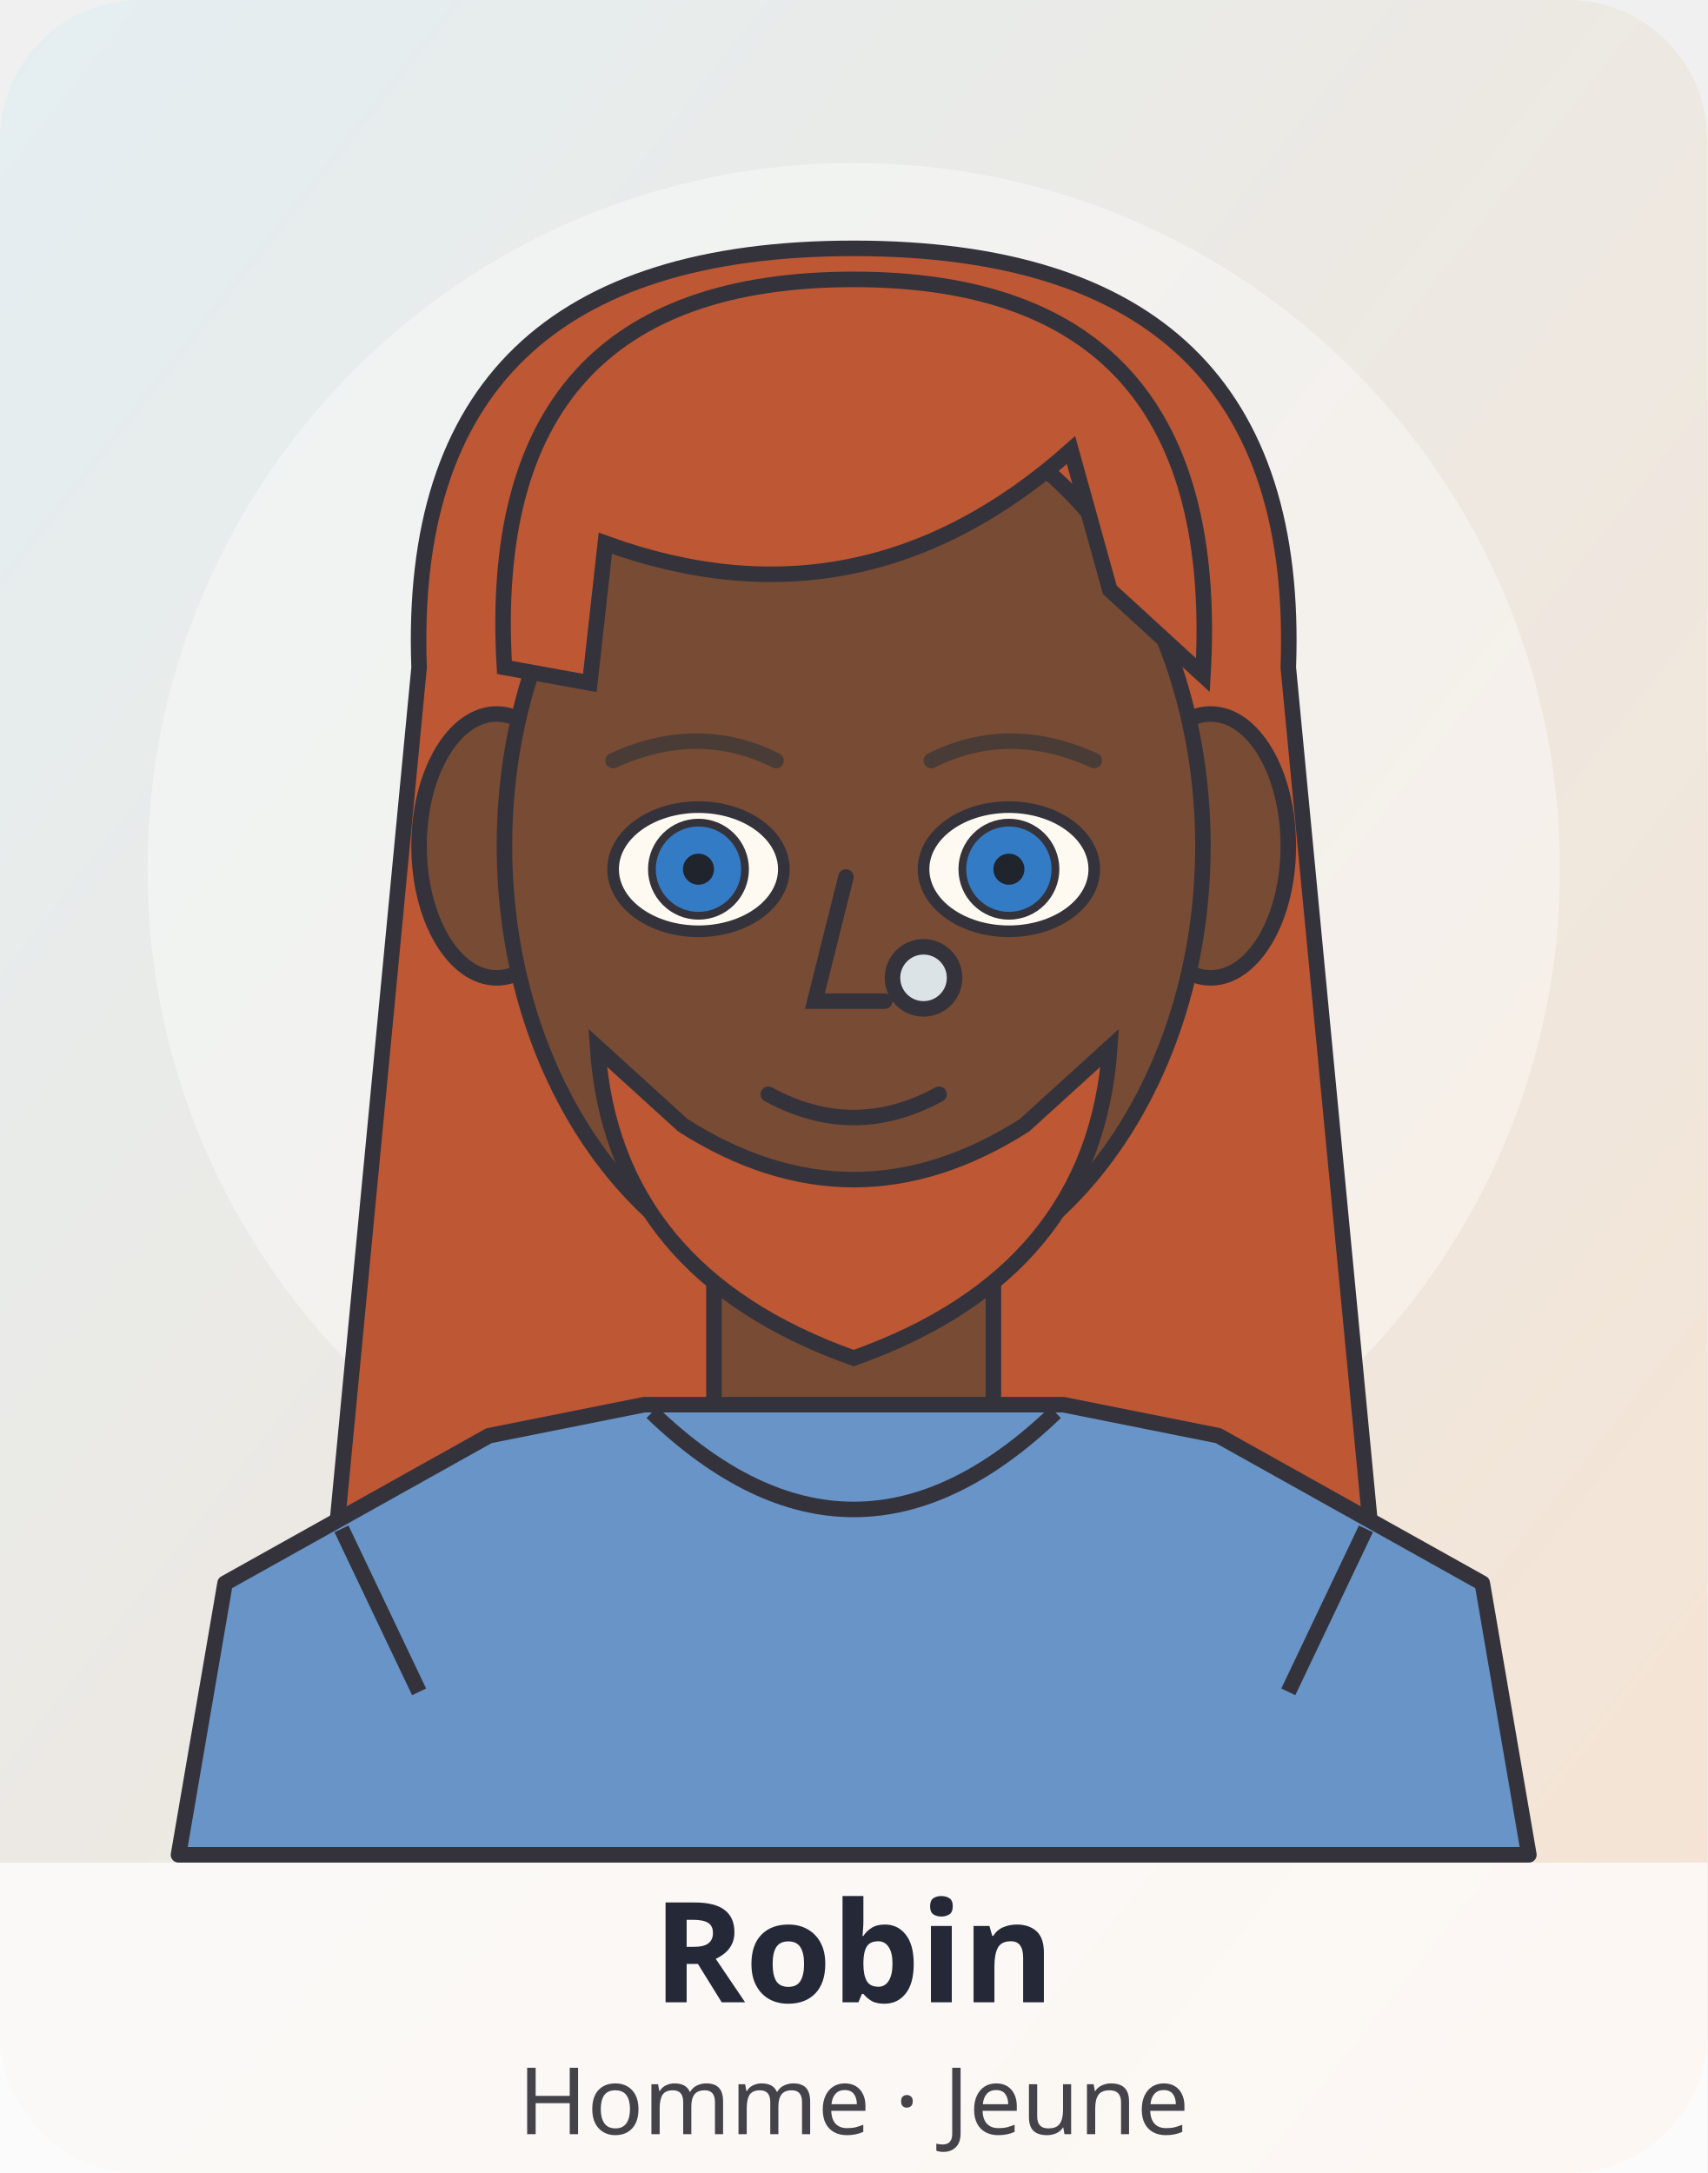
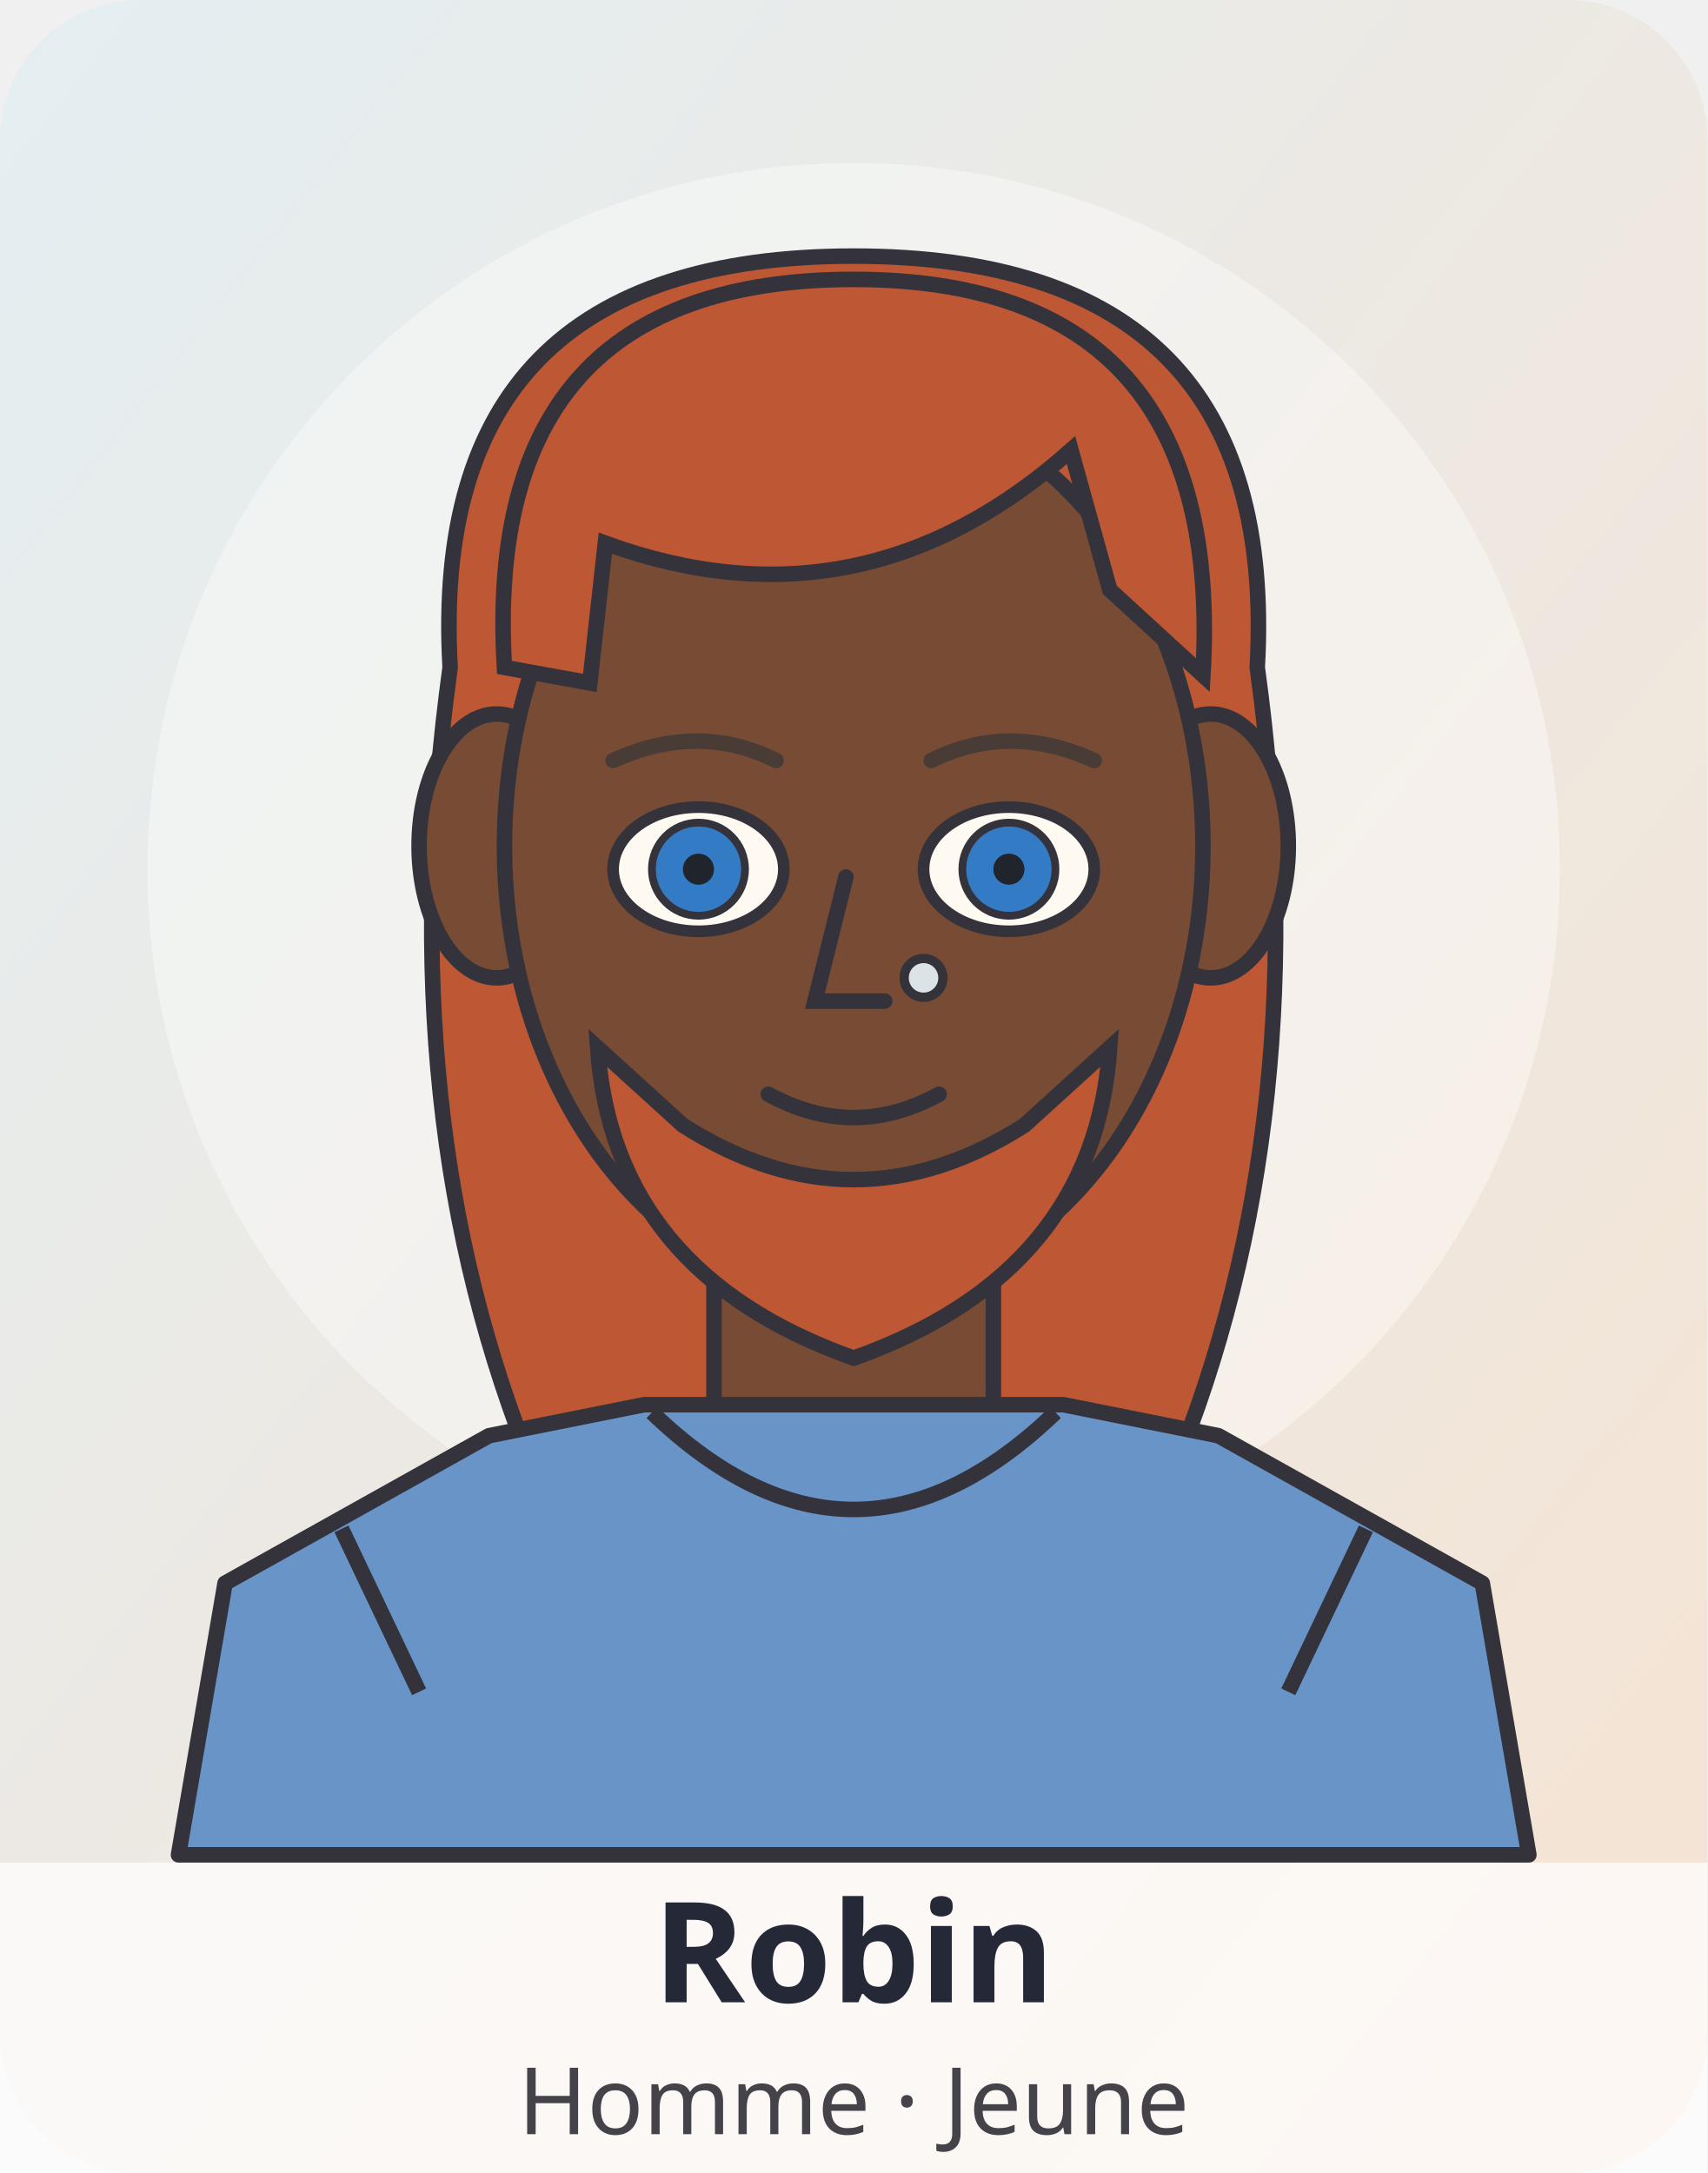
<svg xmlns="http://www.w3.org/2000/svg" viewBox="0 0 220 280" role="img" aria-labelledby="title-c09 desc-c09">
  <defs>
    <linearGradient id="fond-c09" x2="1" y2="1">
      <stop stop-color="#e4eef2" />
      <stop offset="1" stop-color="#f6e3d2" />
    </linearGradient>
  </defs>
  <rect width="220" height="280" rx="18" fill="url(#fond-c09)" />
  <circle cx="110" cy="112" r="91" fill="#fff" opacity=".38" />
  <path d="M0 240 H220 V280 H0Z" fill="#fff" opacity=".72" />
-   <path d="M54 86 Q52 32 110 32 Q168 32 166 86 L177 201 Q154 213 142 195 L78 195 Q62 213 43 201Z" fill="#bd5734" stroke="#34333b" stroke-width="2" />
+   <path d="M58 86 Q55 33 110 33 Q165 33 162 86 Q170 144 151 190 L139 188 L81 188 L69 190 Q50 144 58 86Z" fill="#bd5734" stroke="#34333b" stroke-width="2" />
  <path d="M92 153 V186 Q110 203 128 186 V153" fill="#784b35" stroke="#34333b" stroke-width="2" />
  <path d="M83 181 L63 185 L29 204 L23 239 L197 239 L191 204 L157 185 L137 181Z" fill="#6894c8" stroke="#34333b" stroke-width="2" stroke-linejoin="round" />
  <path d="M84 182 Q110 207 136 182 M44 197 L54 218 M176 197 L166 218" fill="none" stroke="#34333b" stroke-width="2" stroke-linejoin="round" />
  <g fill="#784b35" stroke="#34333b" stroke-width="2">
    <ellipse cx="64" cy="109" rx="10" ry="17" />
    <ellipse cx="156" cy="109" rx="10" ry="17" />
    <ellipse cx="110" cy="109" rx="45" ry="58" />
  </g>
  <path d="M65 86 Q62 36 110 36 Q158 36 155 87 L143 76 L138 58 Q111 82 78 70 L76 88Z" fill="#bd5734" stroke="#34333b" stroke-width="2" />
  <g fill="#fffaf1" stroke="#34333b" stroke-width="1.5">
    <ellipse cx="90" cy="112" rx="11" ry="8" />
    <ellipse cx="130" cy="112" rx="11" ry="8" />
  </g>
  <g fill="#347bc6" stroke="#34333b" stroke-width="1">
    <circle cx="90" cy="112" r="6" />
    <circle cx="130" cy="112" r="6" />
  </g>
  <g fill="#20242c">
    <circle cx="90" cy="112" r="2" />
    <circle cx="130" cy="112" r="2" />
  </g>
  <path d="M79 98 Q90 93 100 98 M120 98 Q130 93 141 98" fill="none" stroke="#493c36" stroke-width="2" stroke-linecap="round" />
  <path d="M109 113 L105 129 L114 129 M99 141 Q110 147 121 141" fill="none" stroke="#34333b" stroke-width="2" stroke-linecap="round" />
  <path d="M77 135 Q79 164 110 175 Q141 164 143 135 L132 145 Q110 159 88 145Z" fill="#bd5734" stroke="#34333b" stroke-width="2" />
-   <circle cx="119" cy="126" r="4" fill="#dce3e7" stroke="#34333b" stroke-width="2" />
+   <circle cx="119" cy="126" r="2.5" fill="#dce3e7" stroke="#34333b" stroke-width="1.2" />
  <text x="110" y="258" text-anchor="middle" font-family="sans-serif" font-size="18" font-weight="700" fill="#252937">Robin</text>
  <text x="110" y="275" text-anchor="middle" font-family="sans-serif" font-size="12" fill="#45434a">Homme · Jeune</text>
</svg>
